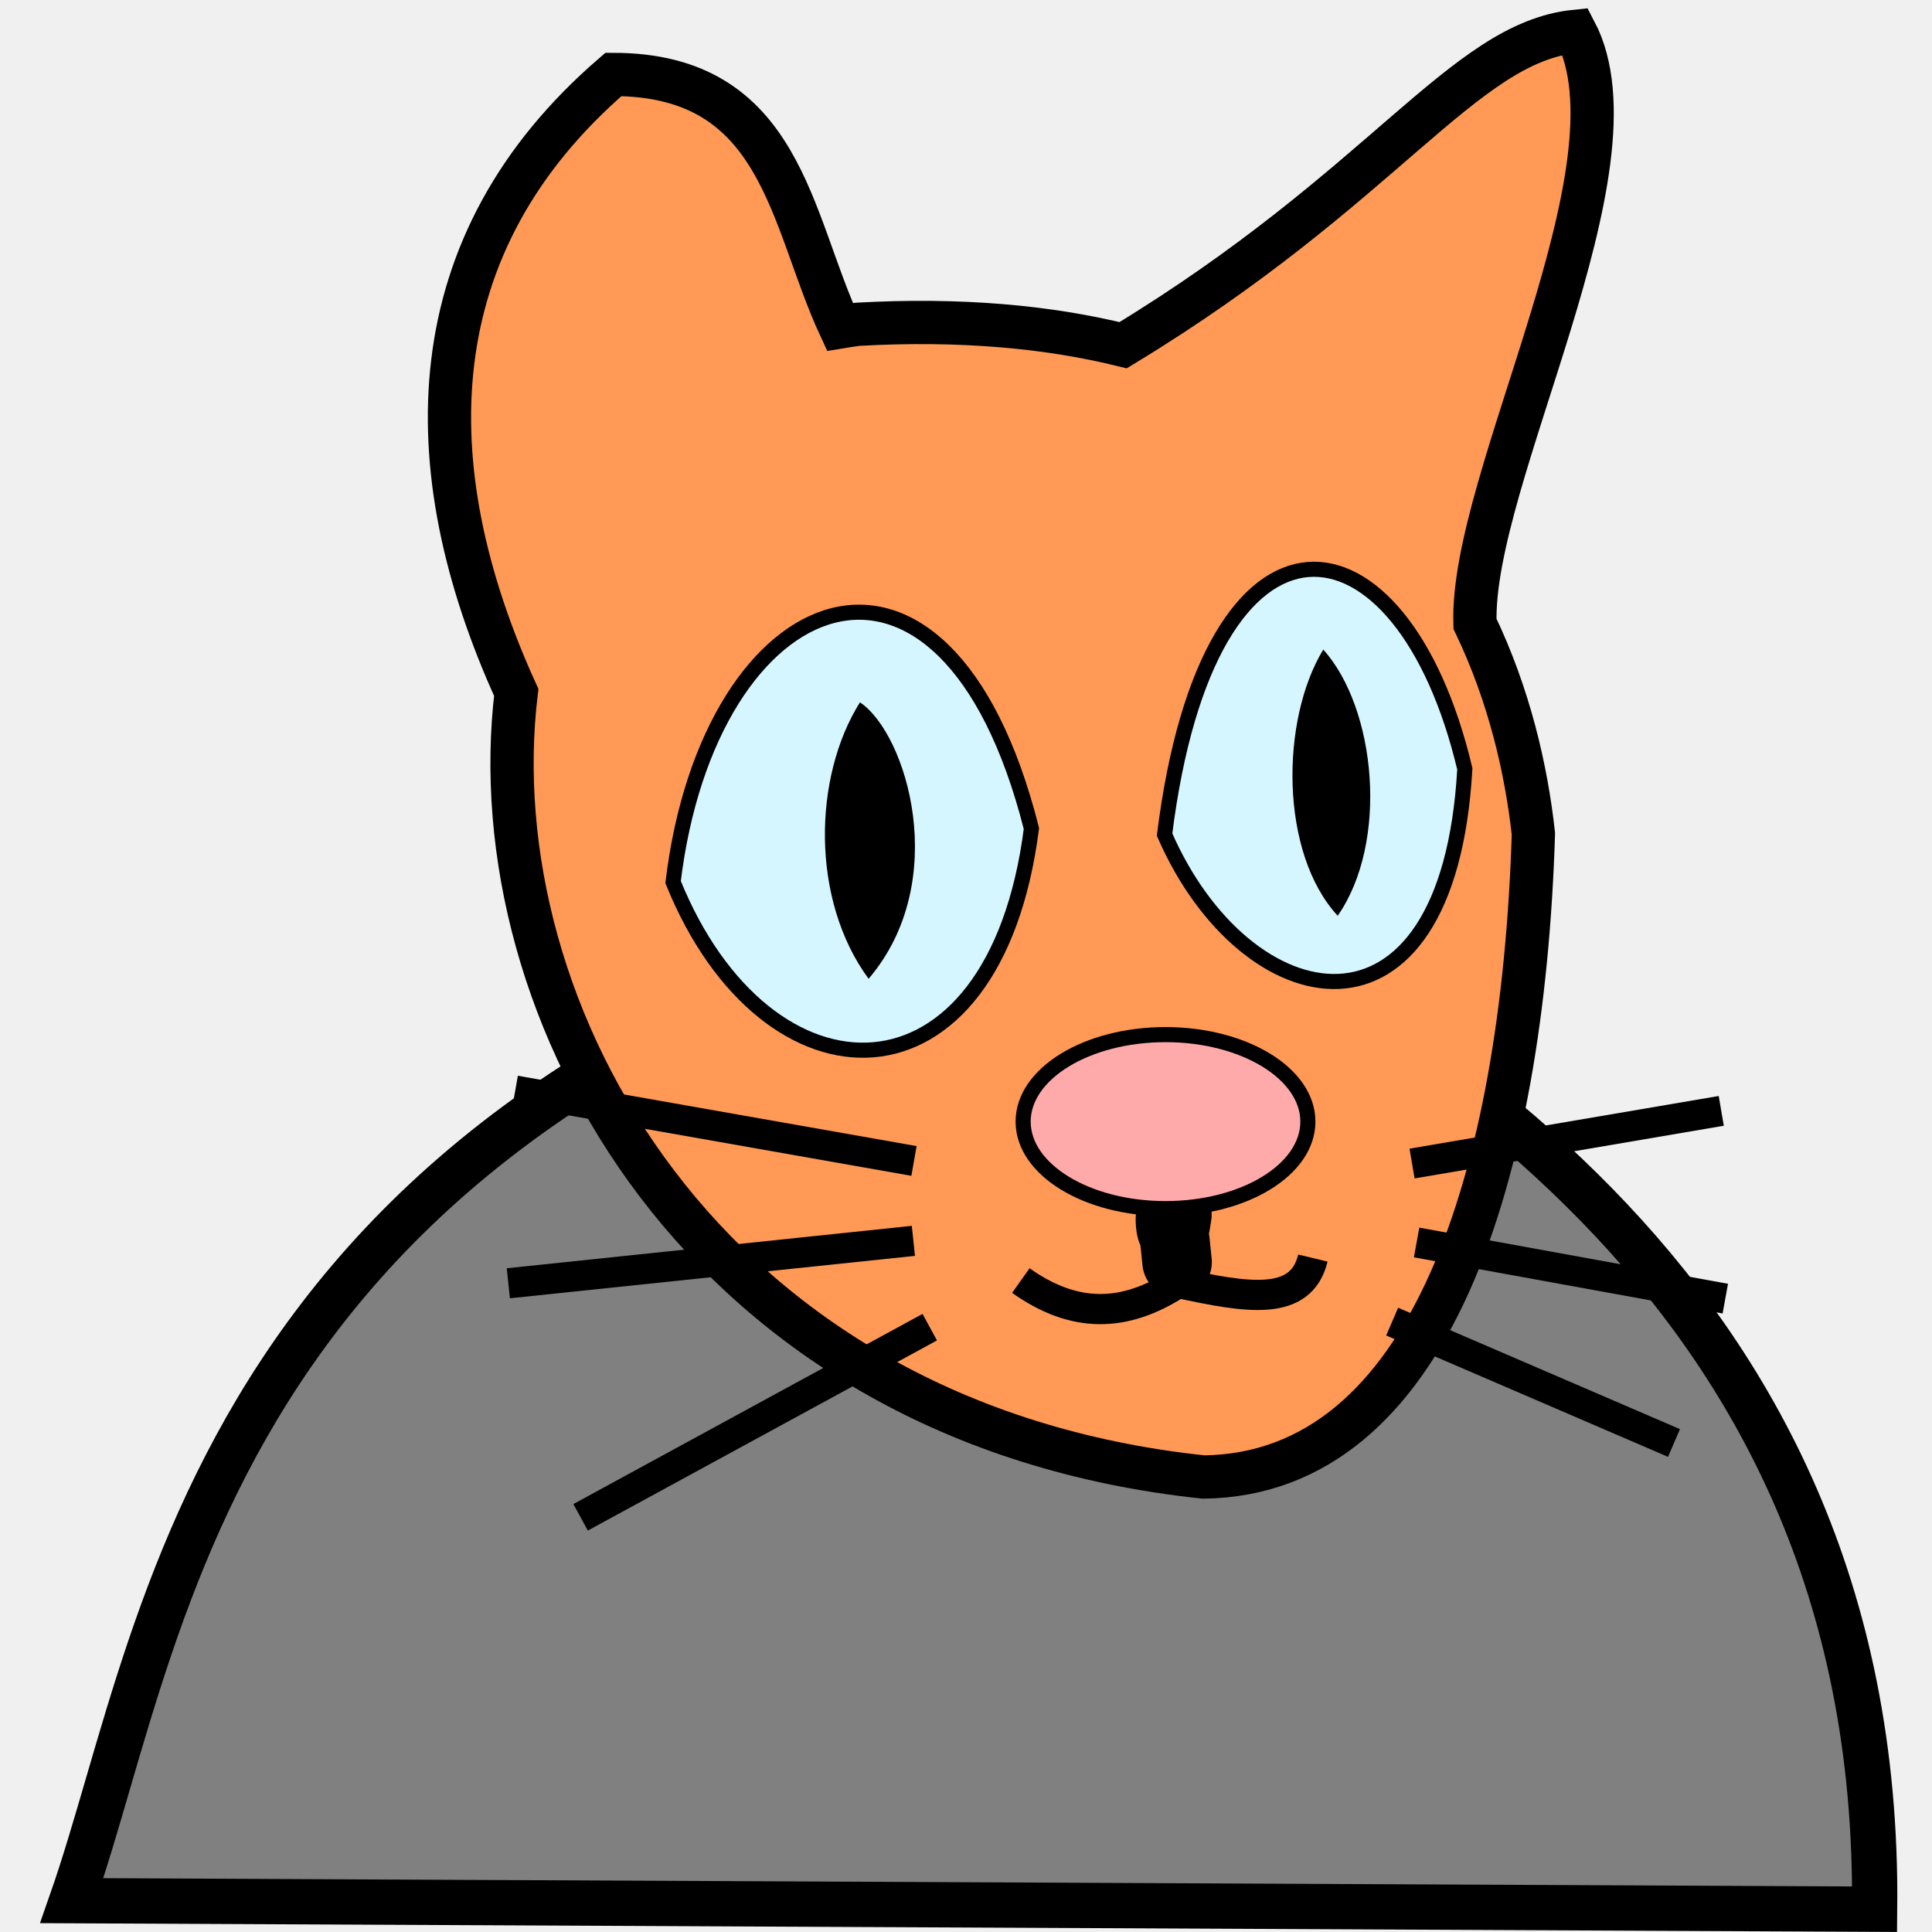
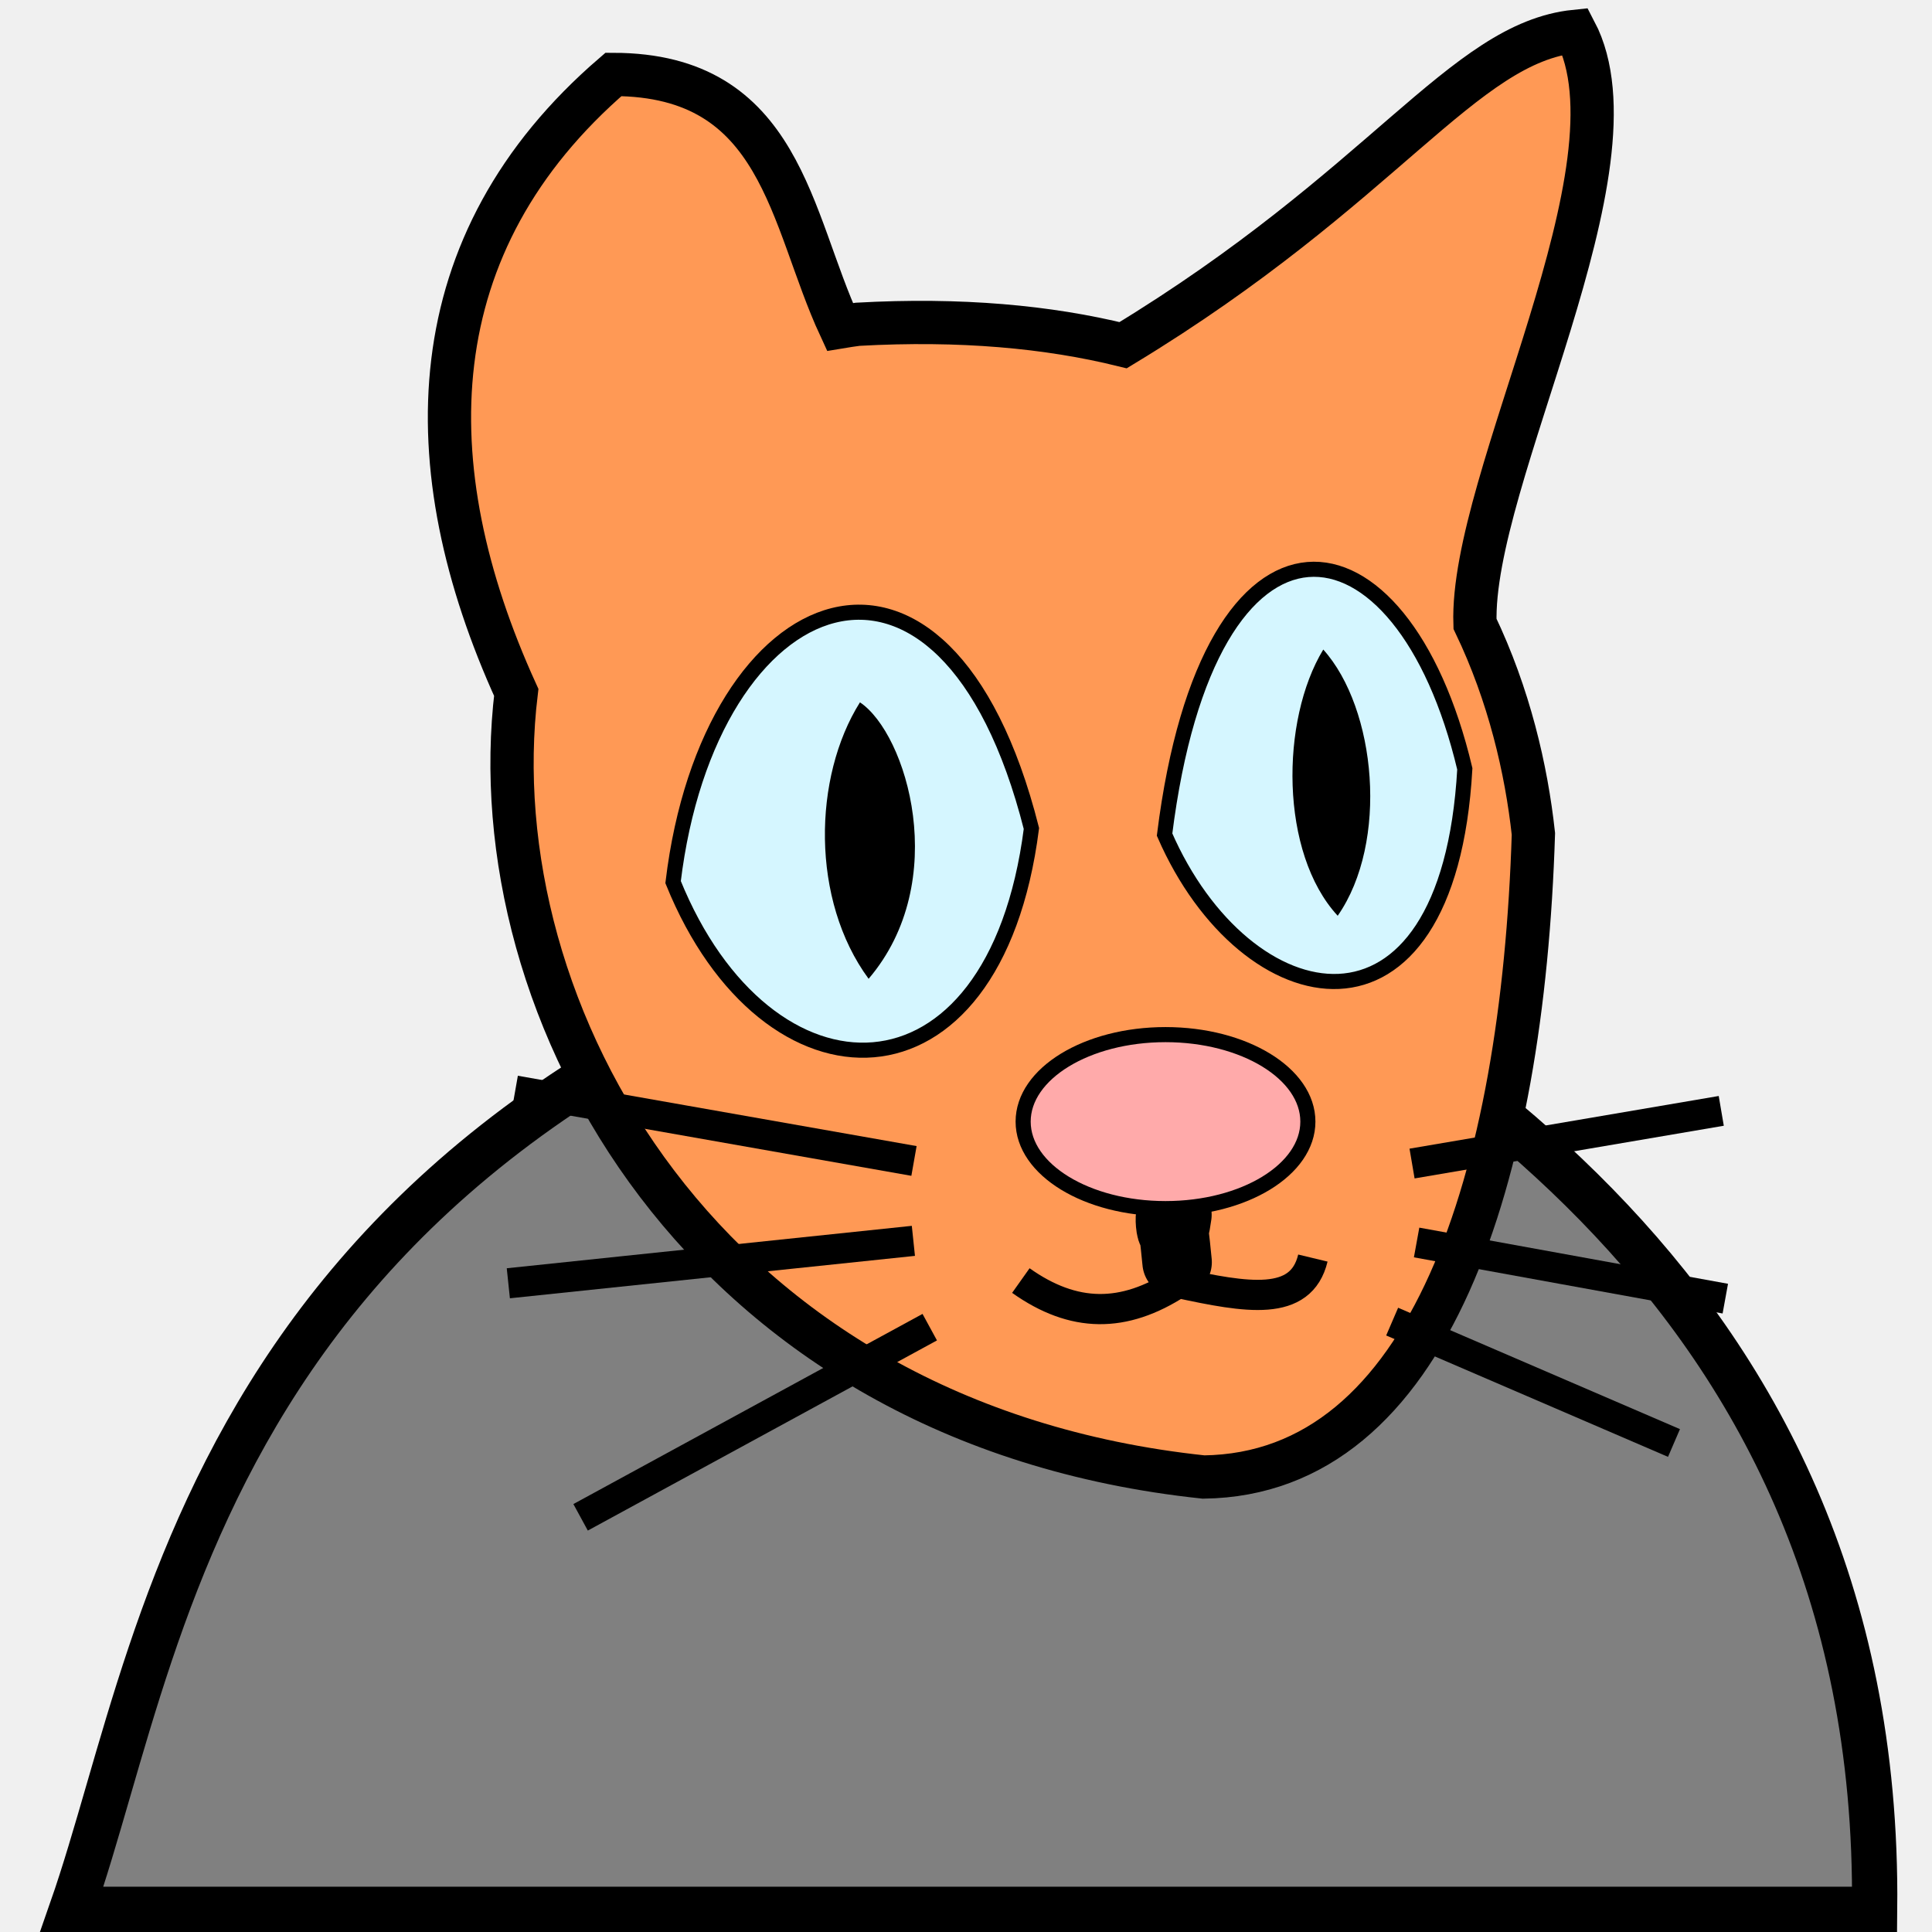
<svg xmlns="http://www.w3.org/2000/svg" width="64mm" height="64mm" viewBox="0 0 64 64" version="1.1" id="svg8">
  <defs id="defs2" />
  <g id="layer5" style="display:none">
    <path style="fill:#d4aa00;fill-opacity:1;stroke:none;stroke-width:0.265;stroke-miterlimit:4;stroke-dasharray:none;stroke-opacity:1" d="M 54,64 0,64.748 C -0.246,47.423 12.283,43.221 20.891,44.357 22.748,31.461 38.034,40.504 40.05,47.378 46.517,47.82 53.164,51.094 54,64 Z" id="path906" />
  </g>
  <g id="layer6">
-     <path style="fill:#808080;fill-opacity:1;stroke:#000000;stroke-width:1.5;stroke-linecap:butt;stroke-linejoin:miter;stroke-miterlimit:4;stroke-dasharray:none;stroke-opacity:1" d="M 2.379,62.962 C 5.705,53.439 6.988,35.524 37.184,28.804 c 8.416,4.958 25.137,13.159 24.915,34.441 z" id="path3716" />
+     <path style="fill:#808080;fill-opacity:1;stroke:#000000;stroke-width:1.5;stroke-linecap:butt;stroke-linejoin:miter;stroke-miterlimit:4;stroke-dasharray:none;stroke-opacity:1" d="M 2.379,63.25 C 5.705,53.728 6.988,35.524 37.184,28.804 45.6,33.762 62.321,41.968 62.099,63.25 Z" id="path3716" />
  </g>
  <g id="layer1" transform="translate(0,-233)" style="display:inline;opacity:1" />
  <g id="layer2" style="display:inline;opacity:1" />
  <g id="layer3" style="display:inline;opacity:1">
    <path style="display:inline;opacity:1;fill:#ff9955;fill-opacity:1;stroke:#000000;stroke-width:1.433;stroke-linecap:butt;stroke-linejoin:miter;stroke-miterlimit:10;stroke-dasharray:none;stroke-opacity:1" d="M 52.181,1.038 C 48.465,1.42 45.856,6.19 37.205,11.435 34.728,10.824 31.822,10.552 28.412,10.742 28.213,10.766 28.019,10.799 27.825,10.831 26.163,7.245 25.909,2.475 20.321,2.466 13.835,8.05 13.686,15.439 17.101,22.936 15.83,33.456 23.233,47.168 39.871,48.928 47.376,48.832 50.439,38.983 50.796,27.624 50.562,25.483 49.994,23.028 48.861,20.664 48.698,15.856 54.537,5.526 52.181,1.038 Z" id="path4485" />
    <path style="fill:#d5f6ff;fill-opacity:1;stroke:#000000;stroke-width:0.5;stroke-linecap:butt;stroke-linejoin:miter;stroke-miterlimit:10;stroke-dasharray:none;stroke-opacity:1" d="m 22.297,29.221 c 1.192,-9.901 9.013,-13.065 11.87,-1.776 -1.219,9.54 -8.777,9.414 -11.87,1.776 z" id="path4505-0" />
    <path style="fill:#d5f6ff;fill-opacity:1;stroke:#000000;stroke-width:0.5;stroke-linecap:butt;stroke-linejoin:miter;stroke-miterlimit:10;stroke-dasharray:none;stroke-opacity:1" d="m 38.578,27.647 c 1.469,-11.749 7.868,-10.94 9.946,-2.178 -0.545,9.726 -7.269,8.325 -9.946,2.178 z" id="path4505-0-9" />
    <path style="fill:none;stroke:#000000;stroke-width:2.302;stroke-linecap:round;stroke-linejoin:miter;stroke-miterlimit:4;stroke-dasharray:none;stroke-opacity:1" d="m 38.987,40.242 c -0.252,1.864 -0.325,-1.869 0.006,1.57" id="path4573" />
    <path style="display:inline;opacity:1;fill:#000000;fill-opacity:1;stroke:none;stroke-width:0.437;stroke-linecap:butt;stroke-linejoin:miter;stroke-miterlimit:10;stroke-dasharray:none;stroke-opacity:1" d="m 28.774,32.424 c -1.919,-2.607 -1.844,-6.681 -0.287,-9.158 1.546,1.03 3.043,5.927 0.287,9.158 z" id="path4505-0-6" />
    <path style="display:inline;opacity:1;fill:#000000;fill-opacity:1;stroke:none;stroke-width:0.437;stroke-linecap:butt;stroke-linejoin:miter;stroke-miterlimit:10;stroke-dasharray:none;stroke-opacity:1" d="m 44.313,30.336 c -1.919,-2.078 -1.902,-6.475 -0.478,-8.819 1.757,1.956 2.175,6.382 0.478,8.819 z" id="path4505-0-6-1" />
    <ellipse style="fill:#ffaaaa;fill-opacity:1;stroke:#000000;stroke-width:0.5;stroke-linecap:butt;stroke-linejoin:round;stroke-miterlimit:10;stroke-dasharray:none;stroke-opacity:1;paint-order:normal" id="path3832" cx="38.609" cy="37.155" rx="4.716" ry="2.882" />
    <path style="fill:#ffffff;stroke:#000000;stroke-width:1;stroke-linecap:butt;stroke-linejoin:miter;stroke-miterlimit:4;stroke-dasharray:none;stroke-opacity:1" d="m 17.068,36.128 13.209,2.33" id="path3834" />
    <path style="display:inline;opacity:1;fill:#ffffff;stroke:#000000;stroke-width:1;stroke-linecap:butt;stroke-linejoin:miter;stroke-miterlimit:4;stroke-dasharray:none;stroke-opacity:1" d="M 19.233,50.263 30.799,43.964" id="path3834-8" />
    <path style="display:inline;opacity:1;fill:#ffffff;stroke:#000000;stroke-width:1;stroke-linecap:butt;stroke-linejoin:miter;stroke-miterlimit:4;stroke-dasharray:none;stroke-opacity:1" d="M 57.019,36.799 46.776,38.544" id="path3834-8-7" />
    <path style="display:inline;opacity:1;fill:#ffffff;stroke:#000000;stroke-width:1;stroke-linecap:butt;stroke-linejoin:miter;stroke-miterlimit:4;stroke-dasharray:none;stroke-opacity:1" d="m 55.453,47.801 -9.336,-4.021" id="path3834-8-7-9" />
    <path style="display:inline;opacity:1;fill:#ffffff;stroke:#000000;stroke-width:1;stroke-linecap:butt;stroke-linejoin:miter;stroke-miterlimit:4;stroke-dasharray:none;stroke-opacity:1" d="m 16.839,42.51 13.418,-1.405" id="path3834-8-2" />
    <path style="display:inline;opacity:1;fill:#ffffff;stroke:#000000;stroke-width:1;stroke-linecap:butt;stroke-linejoin:miter;stroke-miterlimit:4;stroke-dasharray:none;stroke-opacity:1" d="M 57.153,43.019 46.927,41.159" id="path3834-8-7-0" />
    <path style="fill:none;stroke:#000000;stroke-width:1;stroke-linecap:butt;stroke-linejoin:miter;stroke-miterlimit:4;stroke-dasharray:none;stroke-opacity:1" d="m 33.817,42.42 c 1.751,1.242 3.409,1.251 5.209,0.079 2.277,0.491 4.071,0.811 4.465,-0.824" id="path3930" />
  </g>
</svg>
